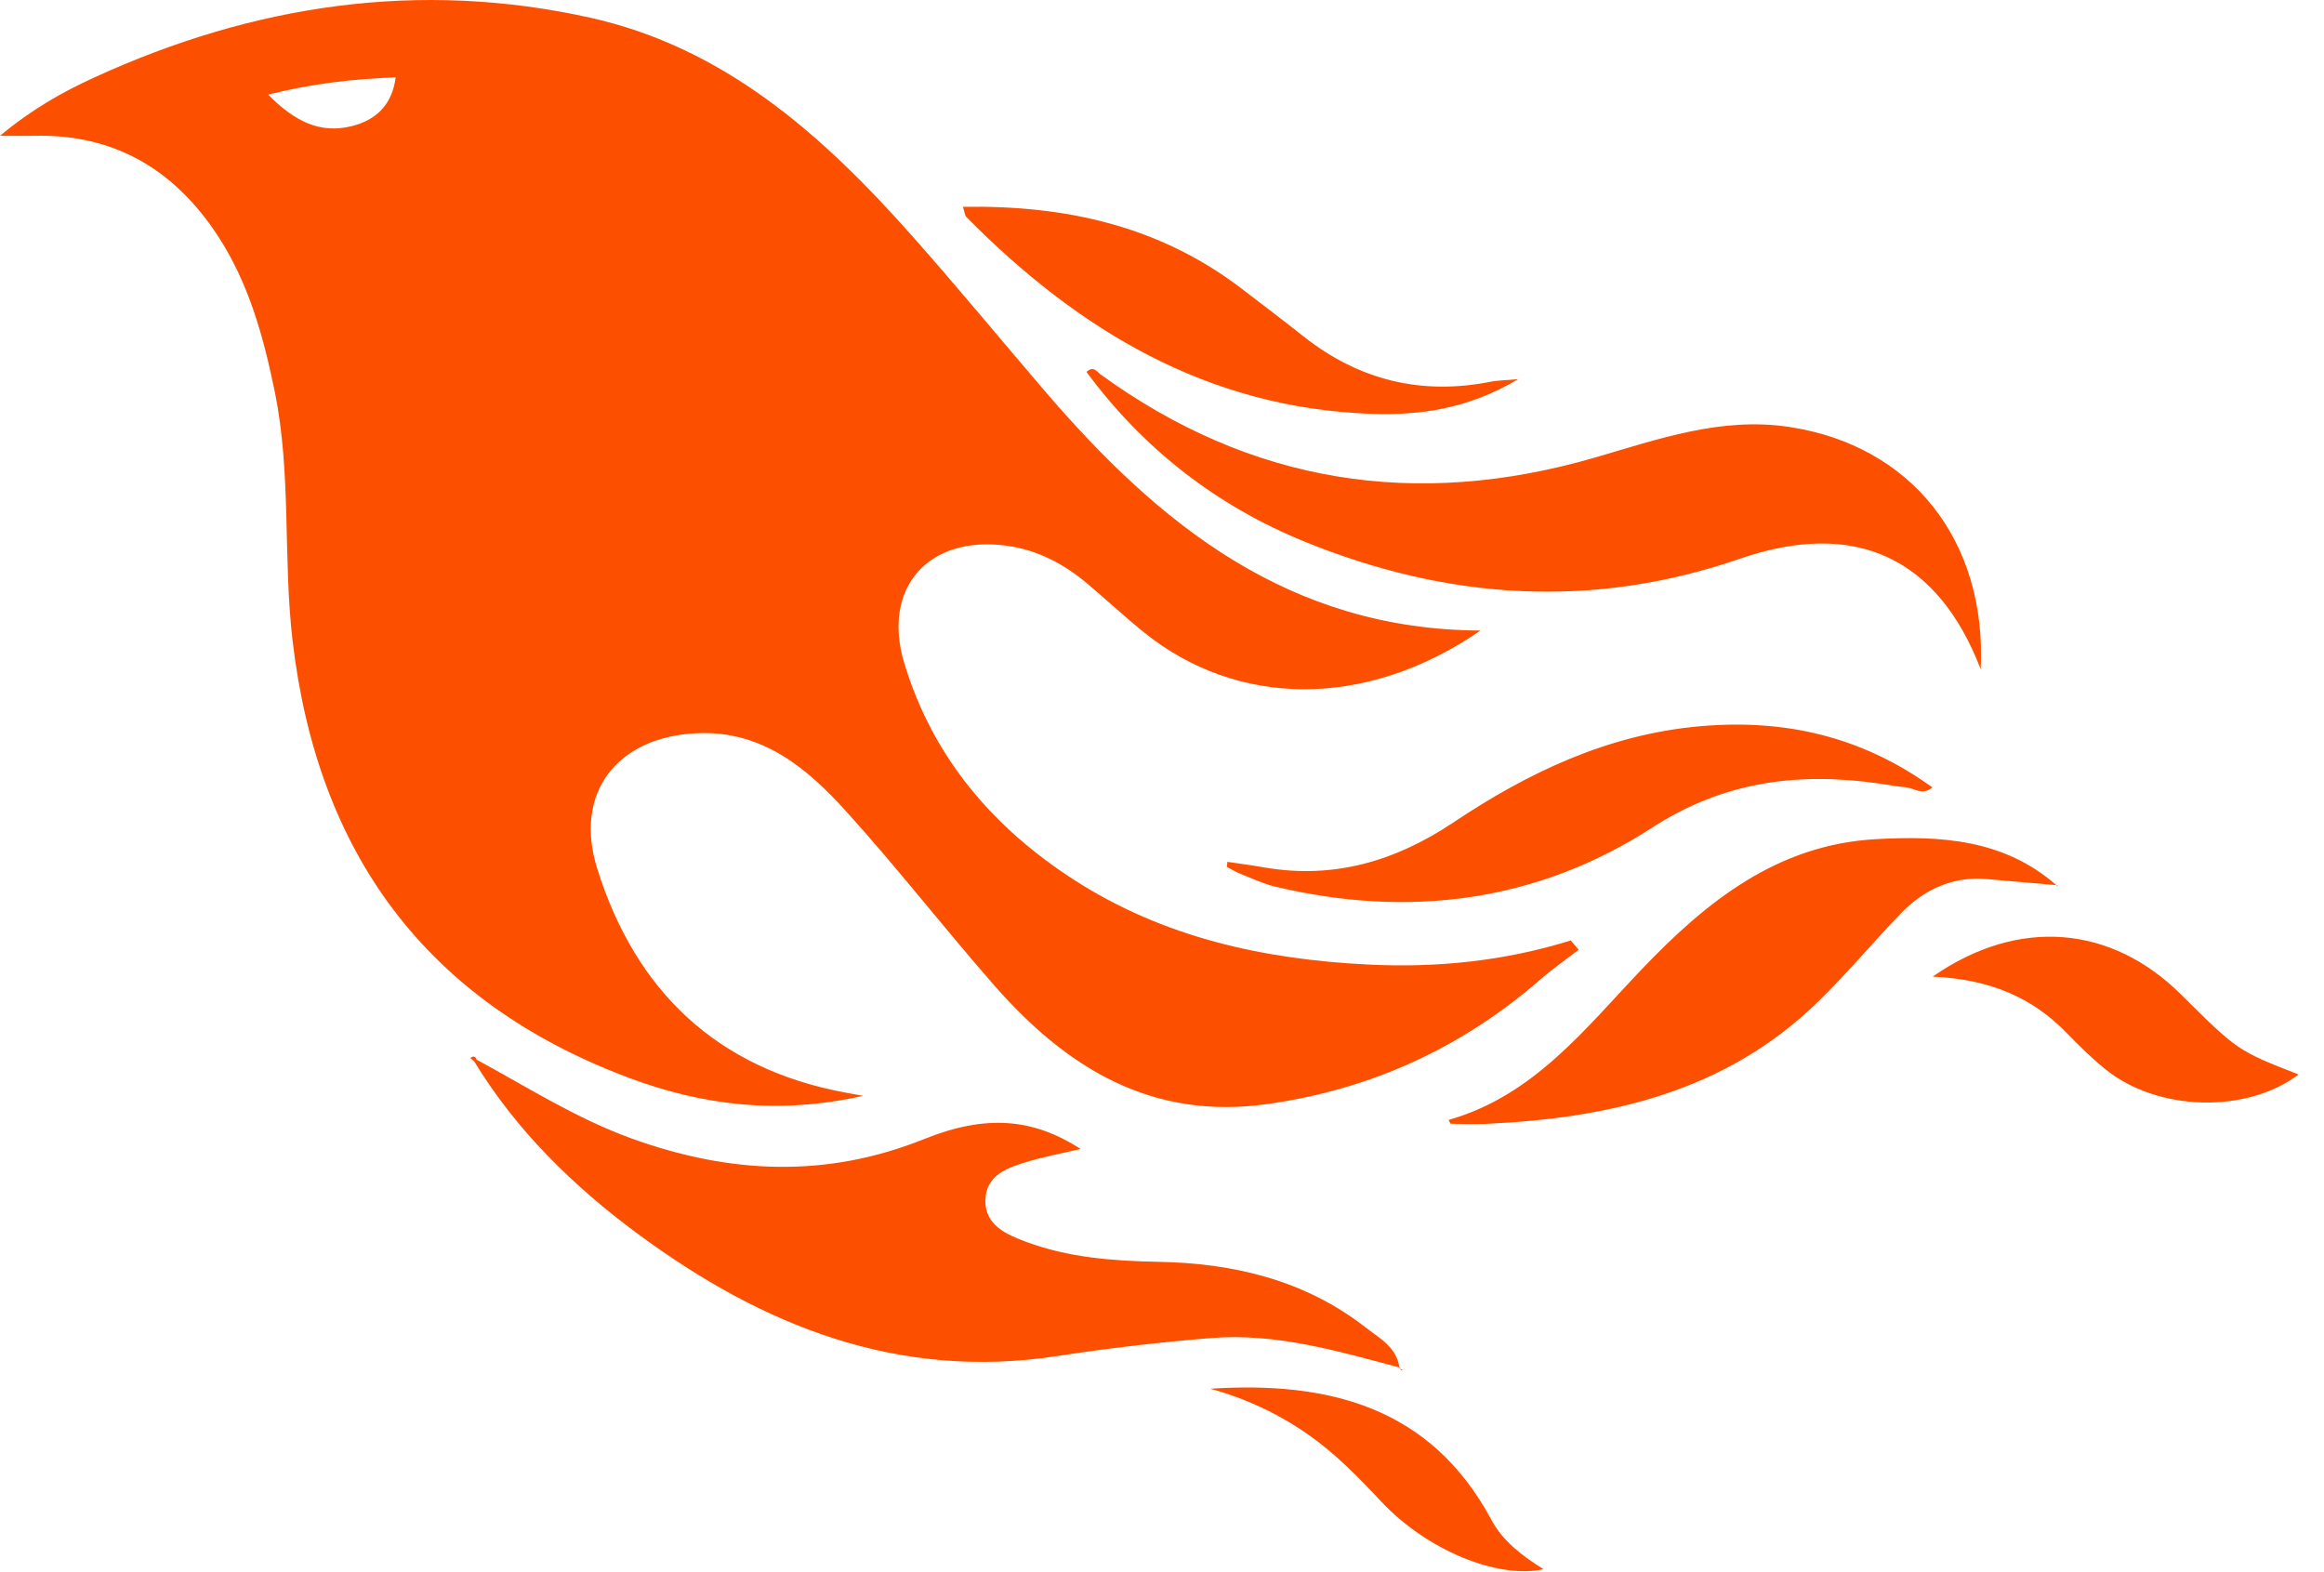
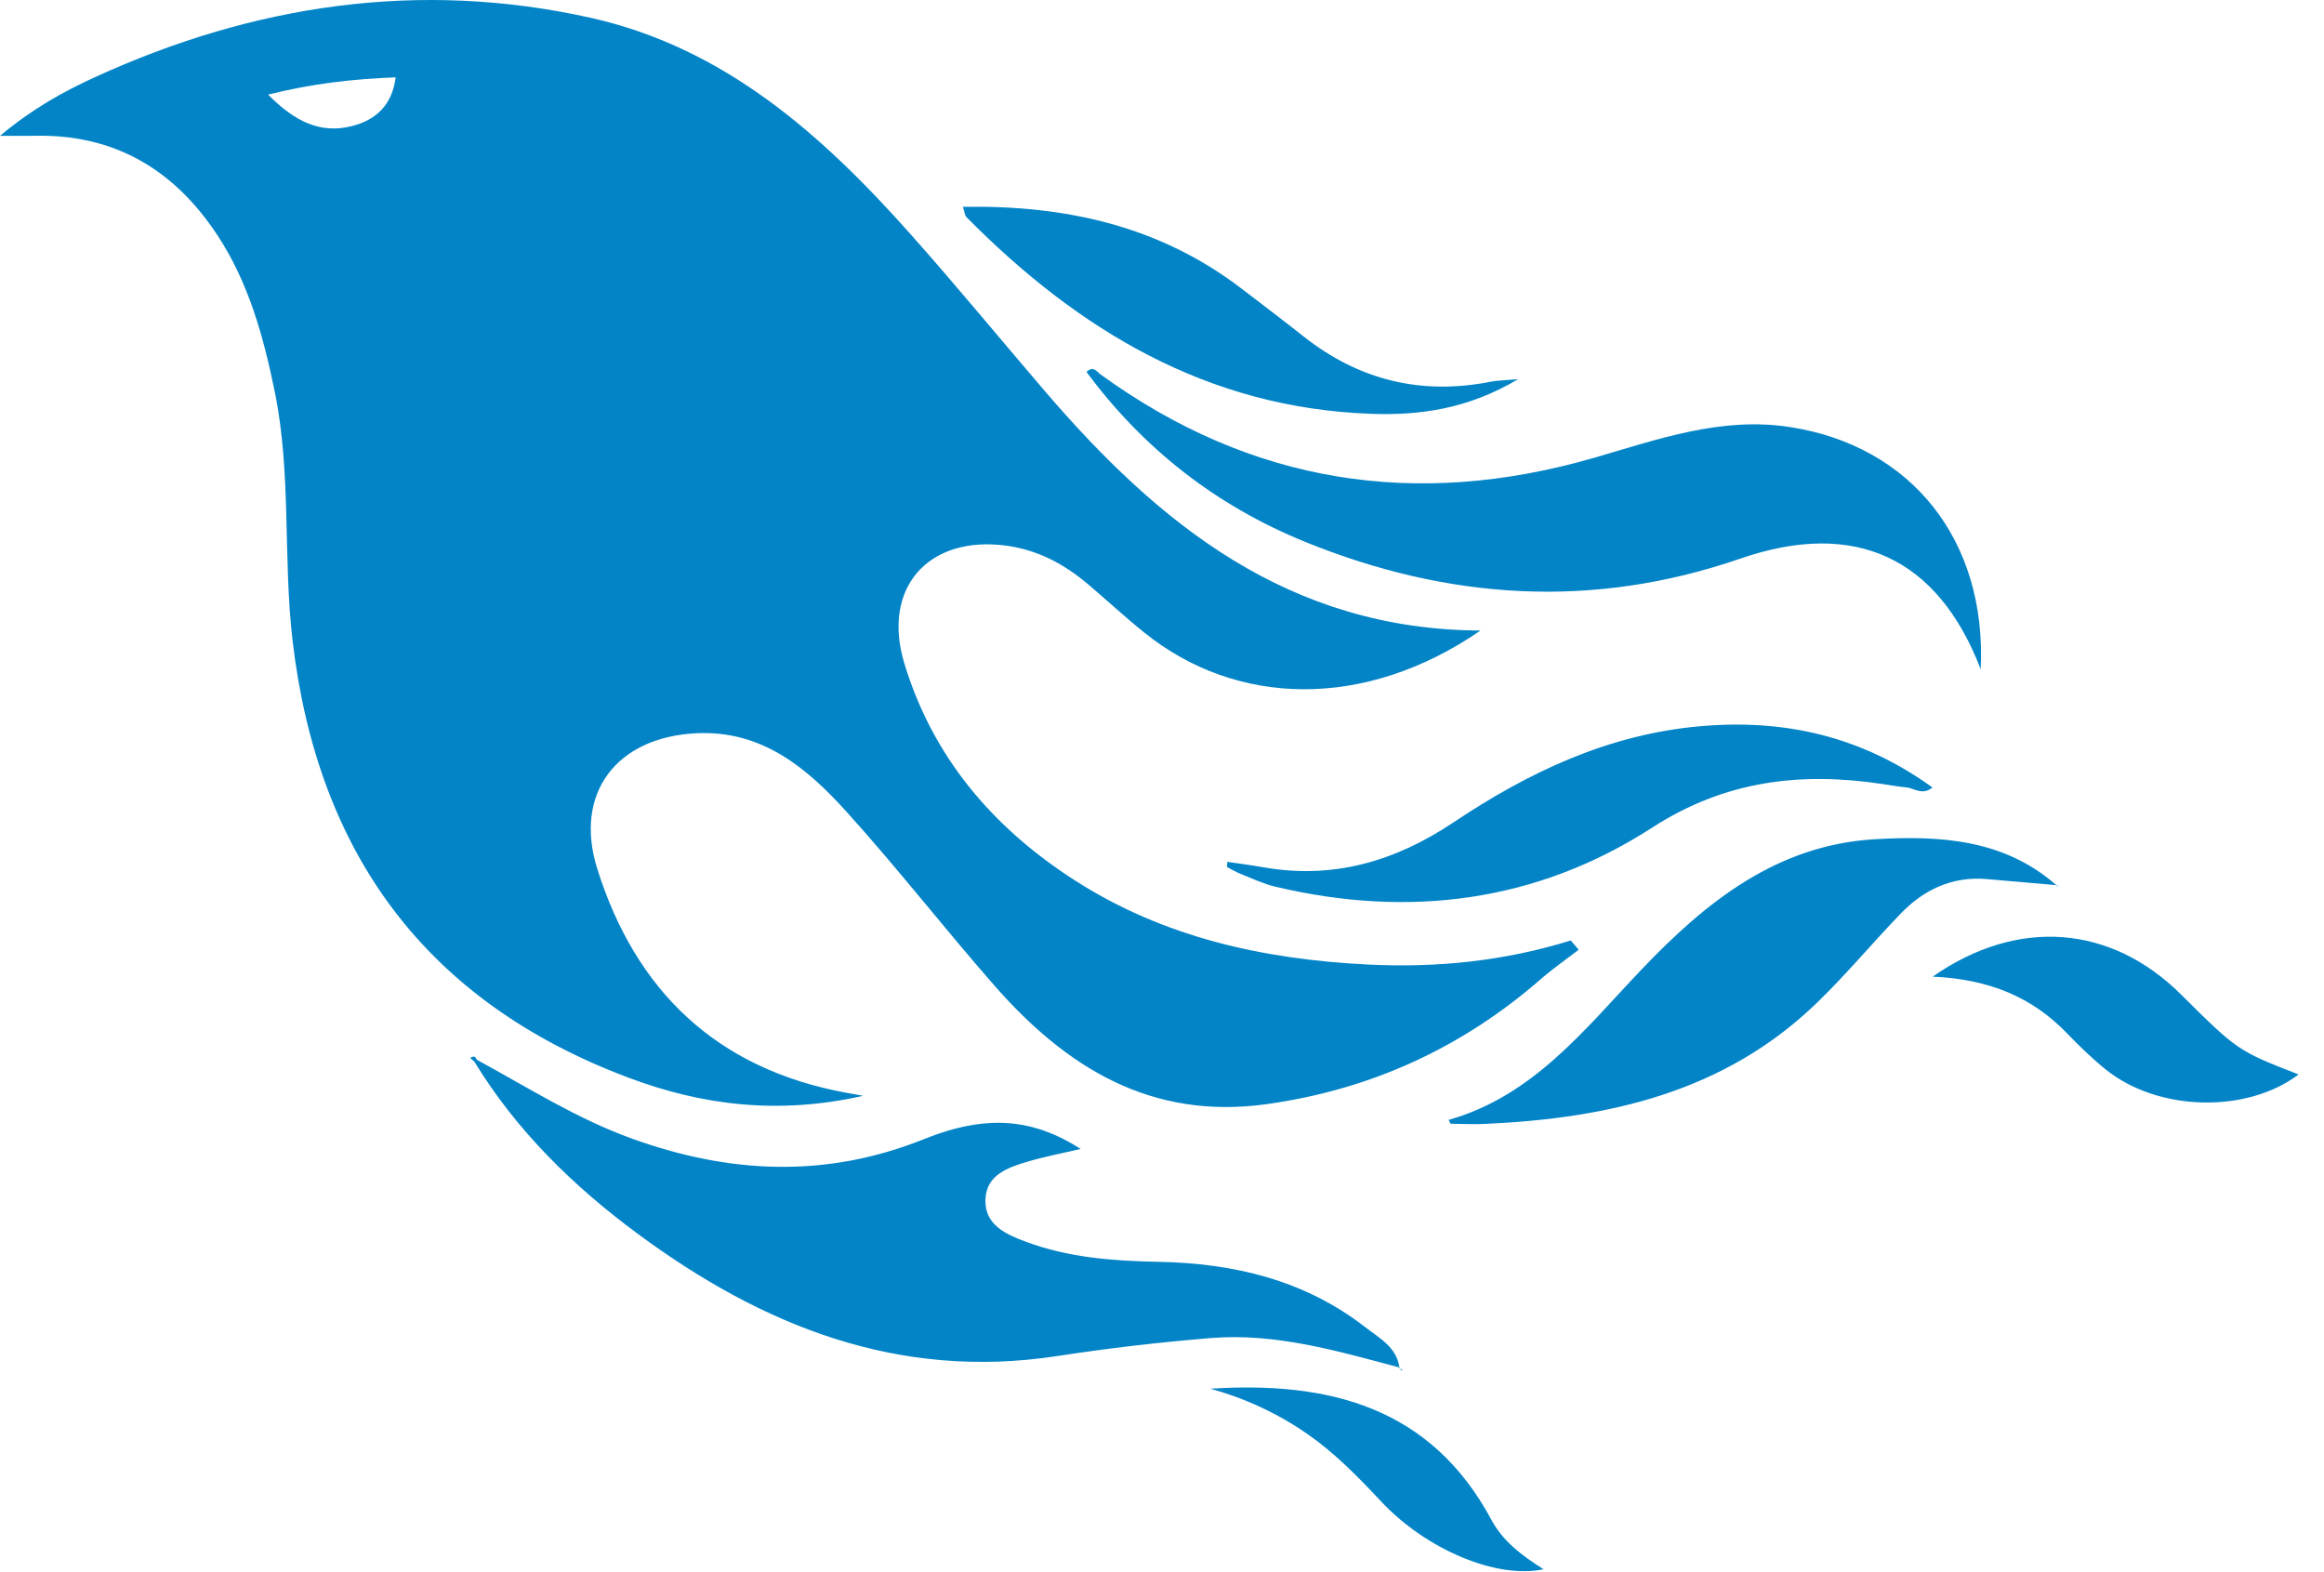
<svg xmlns="http://www.w3.org/2000/svg" viewBox="0 0 71 48" fill="currentColor" aria-hidden="true">
-   <path d="m26.371 33.477-.552-.1c-3.92-.729-6.397-3.1-7.57-6.829-.733-2.324.597-4.035 3.035-4.148 1.995-.092 3.362 1.055 4.57 2.39 1.557 1.72 2.984 3.558 4.514 5.305 2.202 2.515 4.797 4.134 8.347 3.634 3.183-.448 5.958-1.725 8.371-3.828.363-.316.761-.592 1.144-.886l-.241-.284c-2.027.63-4.093.841-6.205.735-3.195-.16-6.24-.828-8.964-2.582-2.486-1.601-4.319-3.746-5.19-6.611-.704-2.315.736-3.934 3.135-3.6.948.133 1.746.56 2.463 1.165.583.493 1.143 1.015 1.738 1.493 2.8 2.25 6.712 2.375 10.265-.068-5.842-.026-9.817-3.24-13.308-7.313-1.366-1.594-2.7-3.216-4.095-4.785-2.698-3.036-5.692-5.71-9.79-6.623C12.8-.623 7.745.14 2.893 2.361 1.926 2.804.997 3.319 0 4.149c.494 0 .763.006 1.032 0 2.446-.064 4.28 1.023 5.602 3.024.962 1.457 1.415 3.104 1.761 4.798.513 2.515.247 5.078.544 7.605.761 6.494 4.08 11.026 10.26 13.346 2.267.852 4.591 1.135 7.172.555ZM10.751 3.852c-.976.246-1.756-.148-2.56-.962 1.377-.343 2.592-.476 3.897-.528-.107.848-.607 1.306-1.336 1.49Zm32.002 37.924c-.085-.626-.62-.901-1.04-1.228-1.857-1.446-4.03-1.958-6.333-2-1.375-.026-2.735-.128-4.031-.61-.595-.22-1.26-.505-1.244-1.272.015-.78.693-1 1.31-1.184.505-.15 1.026-.247 1.6-.382-1.46-.936-2.886-1.065-4.787-.3-2.993 1.202-5.943 1.06-8.926-.017-1.684-.608-3.179-1.563-4.735-2.408l-.043.03a2.96 2.96 0 0 0 .04-.029c-.038-.117-.107-.12-.197-.054l.122.107c1.29 2.115 3.034 3.817 5.004 5.271 3.793 2.8 7.936 4.471 12.784 3.73A66.714 66.714 0 0 1 37 40.877c1.98-.16 3.866.398 5.753.899Zm-9.14-30.345c-.105-.076-.206-.266-.42-.069 1.745 2.36 3.985 4.098 6.683 5.193 4.354 1.767 8.773 2.07 13.293.51 3.51-1.21 6.033-.028 7.343 3.38.19-3.955-2.137-6.837-5.843-7.401-2.084-.318-4.01.373-5.962.94-5.434 1.575-10.485.798-15.094-2.553Zm27.085 15.425c.708.059 1.416.123 2.124.185-1.6-1.405-3.55-1.517-5.523-1.404-3.003.17-5.167 1.903-7.14 3.972-1.739 1.824-3.31 3.87-5.903 4.604.043.078.054.117.066.117.35.005.699.021 1.047.005 3.768-.17 7.317-.965 10.14-3.7.89-.86 1.685-1.817 2.544-2.71.716-.746 1.584-1.159 2.645-1.07Zm-8.753-4.67c-2.812.246-5.254 1.409-7.548 2.943-1.766 1.18-3.654 1.738-5.776 1.37-.374-.066-.75-.114-1.124-.17l-.013.156c.135.07.265.151.405.207.354.14.702.308 1.07.395 4.083.971 7.992.474 11.516-1.803 2.221-1.435 4.521-1.707 7.013-1.336.252.038.503.083.756.107.234.022.479.255.795.003-2.179-1.574-4.526-2.096-7.094-1.872Zm-10.049-9.544c1.475.051 2.943-.142 4.486-1.059-.452.04-.643.04-.827.076-2.126.424-4.033-.04-5.733-1.383-.623-.493-1.257-.974-1.889-1.457-2.503-1.914-5.374-2.555-8.514-2.5.05.154.054.26.108.315 3.417 3.455 7.371 5.836 12.369 6.008Zm24.727 17.731c-2.114-2.097-4.952-2.367-7.578-.537 1.738.078 3.043.632 4.101 1.728.374.388.763.768 1.182 1.106 1.6 1.29 4.311 1.352 5.896.155-1.861-.726-1.861-.726-3.601-2.452Zm-21.058 16.06c-1.858-3.46-4.981-4.24-8.59-4.008a9.667 9.667 0 0 1 2.977 1.39c.84.586 1.547 1.311 2.243 2.055 1.38 1.473 3.534 2.376 4.962 2.07-.656-.412-1.238-.848-1.592-1.507Zm17.29-19.32c0-.023.001-.045.003-.068l-.006.006.006-.006-.036-.004.021.018.012.053Zm-20 14.744a7.61 7.61 0 0 0-.072-.041.127.127 0 0 0 .015.043c.005.008.038 0 .058-.002Zm-.072-.041-.008-.034-.008.01.008-.01-.022-.006.005.026.024.014Z" fill="#FD4F00" />
+   <path d="m26.371 33.477-.552-.1c-3.92-.729-6.397-3.1-7.57-6.829-.733-2.324.597-4.035 3.035-4.148 1.995-.092 3.362 1.055 4.57 2.39 1.557 1.72 2.984 3.558 4.514 5.305 2.202 2.515 4.797 4.134 8.347 3.634 3.183-.448 5.958-1.725 8.371-3.828.363-.316.761-.592 1.144-.886l-.241-.284c-2.027.63-4.093.841-6.205.735-3.195-.16-6.24-.828-8.964-2.582-2.486-1.601-4.319-3.746-5.19-6.611-.704-2.315.736-3.934 3.135-3.6.948.133 1.746.56 2.463 1.165.583.493 1.143 1.015 1.738 1.493 2.8 2.25 6.712 2.375 10.265-.068-5.842-.026-9.817-3.24-13.308-7.313-1.366-1.594-2.7-3.216-4.095-4.785-2.698-3.036-5.692-5.71-9.79-6.623C12.8-.623 7.745.14 2.893 2.361 1.926 2.804.997 3.319 0 4.149c.494 0 .763.006 1.032 0 2.446-.064 4.28 1.023 5.602 3.024.962 1.457 1.415 3.104 1.761 4.798.513 2.515.247 5.078.544 7.605.761 6.494 4.08 11.026 10.26 13.346 2.267.852 4.591 1.135 7.172.555ZM10.751 3.852c-.976.246-1.756-.148-2.56-.962 1.377-.343 2.592-.476 3.897-.528-.107.848-.607 1.306-1.336 1.49Zm32.002 37.924c-.085-.626-.62-.901-1.04-1.228-1.857-1.446-4.03-1.958-6.333-2-1.375-.026-2.735-.128-4.031-.61-.595-.22-1.26-.505-1.244-1.272.015-.78.693-1 1.31-1.184.505-.15 1.026-.247 1.6-.382-1.46-.936-2.886-1.065-4.787-.3-2.993 1.202-5.943 1.06-8.926-.017-1.684-.608-3.179-1.563-4.735-2.408l-.043.03a2.96 2.96 0 0 0 .04-.029c-.038-.117-.107-.12-.197-.054l.122.107c1.29 2.115 3.034 3.817 5.004 5.271 3.793 2.8 7.936 4.471 12.784 3.73A66.714 66.714 0 0 1 37 40.877c1.98-.16 3.866.398 5.753.899Zm-9.14-30.345c-.105-.076-.206-.266-.42-.069 1.745 2.36 3.985 4.098 6.683 5.193 4.354 1.767 8.773 2.07 13.293.51 3.51-1.21 6.033-.028 7.343 3.38.19-3.955-2.137-6.837-5.843-7.401-2.084-.318-4.01.373-5.962.94-5.434 1.575-10.485.798-15.094-2.553Zm27.085 15.425c.708.059 1.416.123 2.124.185-1.6-1.405-3.55-1.517-5.523-1.404-3.003.17-5.167 1.903-7.14 3.972-1.739 1.824-3.31 3.87-5.903 4.604.043.078.054.117.066.117.35.005.699.021 1.047.005 3.768-.17 7.317-.965 10.14-3.7.89-.86 1.685-1.817 2.544-2.71.716-.746 1.584-1.159 2.645-1.07Zm-8.753-4.67c-2.812.246-5.254 1.409-7.548 2.943-1.766 1.18-3.654 1.738-5.776 1.37-.374-.066-.75-.114-1.124-.17l-.013.156c.135.07.265.151.405.207.354.14.702.308 1.07.395 4.083.971 7.992.474 11.516-1.803 2.221-1.435 4.521-1.707 7.013-1.336.252.038.503.083.756.107.234.022.479.255.795.003-2.179-1.574-4.526-2.096-7.094-1.872Zm-10.049-9.544c1.475.051 2.943-.142 4.486-1.059-.452.04-.643.04-.827.076-2.126.424-4.033-.04-5.733-1.383-.623-.493-1.257-.974-1.889-1.457-2.503-1.914-5.374-2.555-8.514-2.5.05.154.054.26.108.315 3.417 3.455 7.371 5.836 12.369 6.008Zm24.727 17.731c-2.114-2.097-4.952-2.367-7.578-.537 1.738.078 3.043.632 4.101 1.728.374.388.763.768 1.182 1.106 1.6 1.29 4.311 1.352 5.896.155-1.861-.726-1.861-.726-3.601-2.452Zm-21.058 16.06c-1.858-3.46-4.981-4.24-8.59-4.008a9.667 9.667 0 0 1 2.977 1.39c.84.586 1.547 1.311 2.243 2.055 1.38 1.473 3.534 2.376 4.962 2.07-.656-.412-1.238-.848-1.592-1.507Zm17.29-19.32c0-.023.001-.045.003-.068l-.006.006.006-.006-.036-.004.021.018.012.053Zm-20 14.744a7.61 7.61 0 0 0-.072-.041.127.127 0 0 0 .015.043c.005.008.038 0 .058-.002Zm-.072-.041-.008-.034-.008.01.008-.01-.022-.006.005.026.024.014Z" fill="#0284c7" />
</svg>
